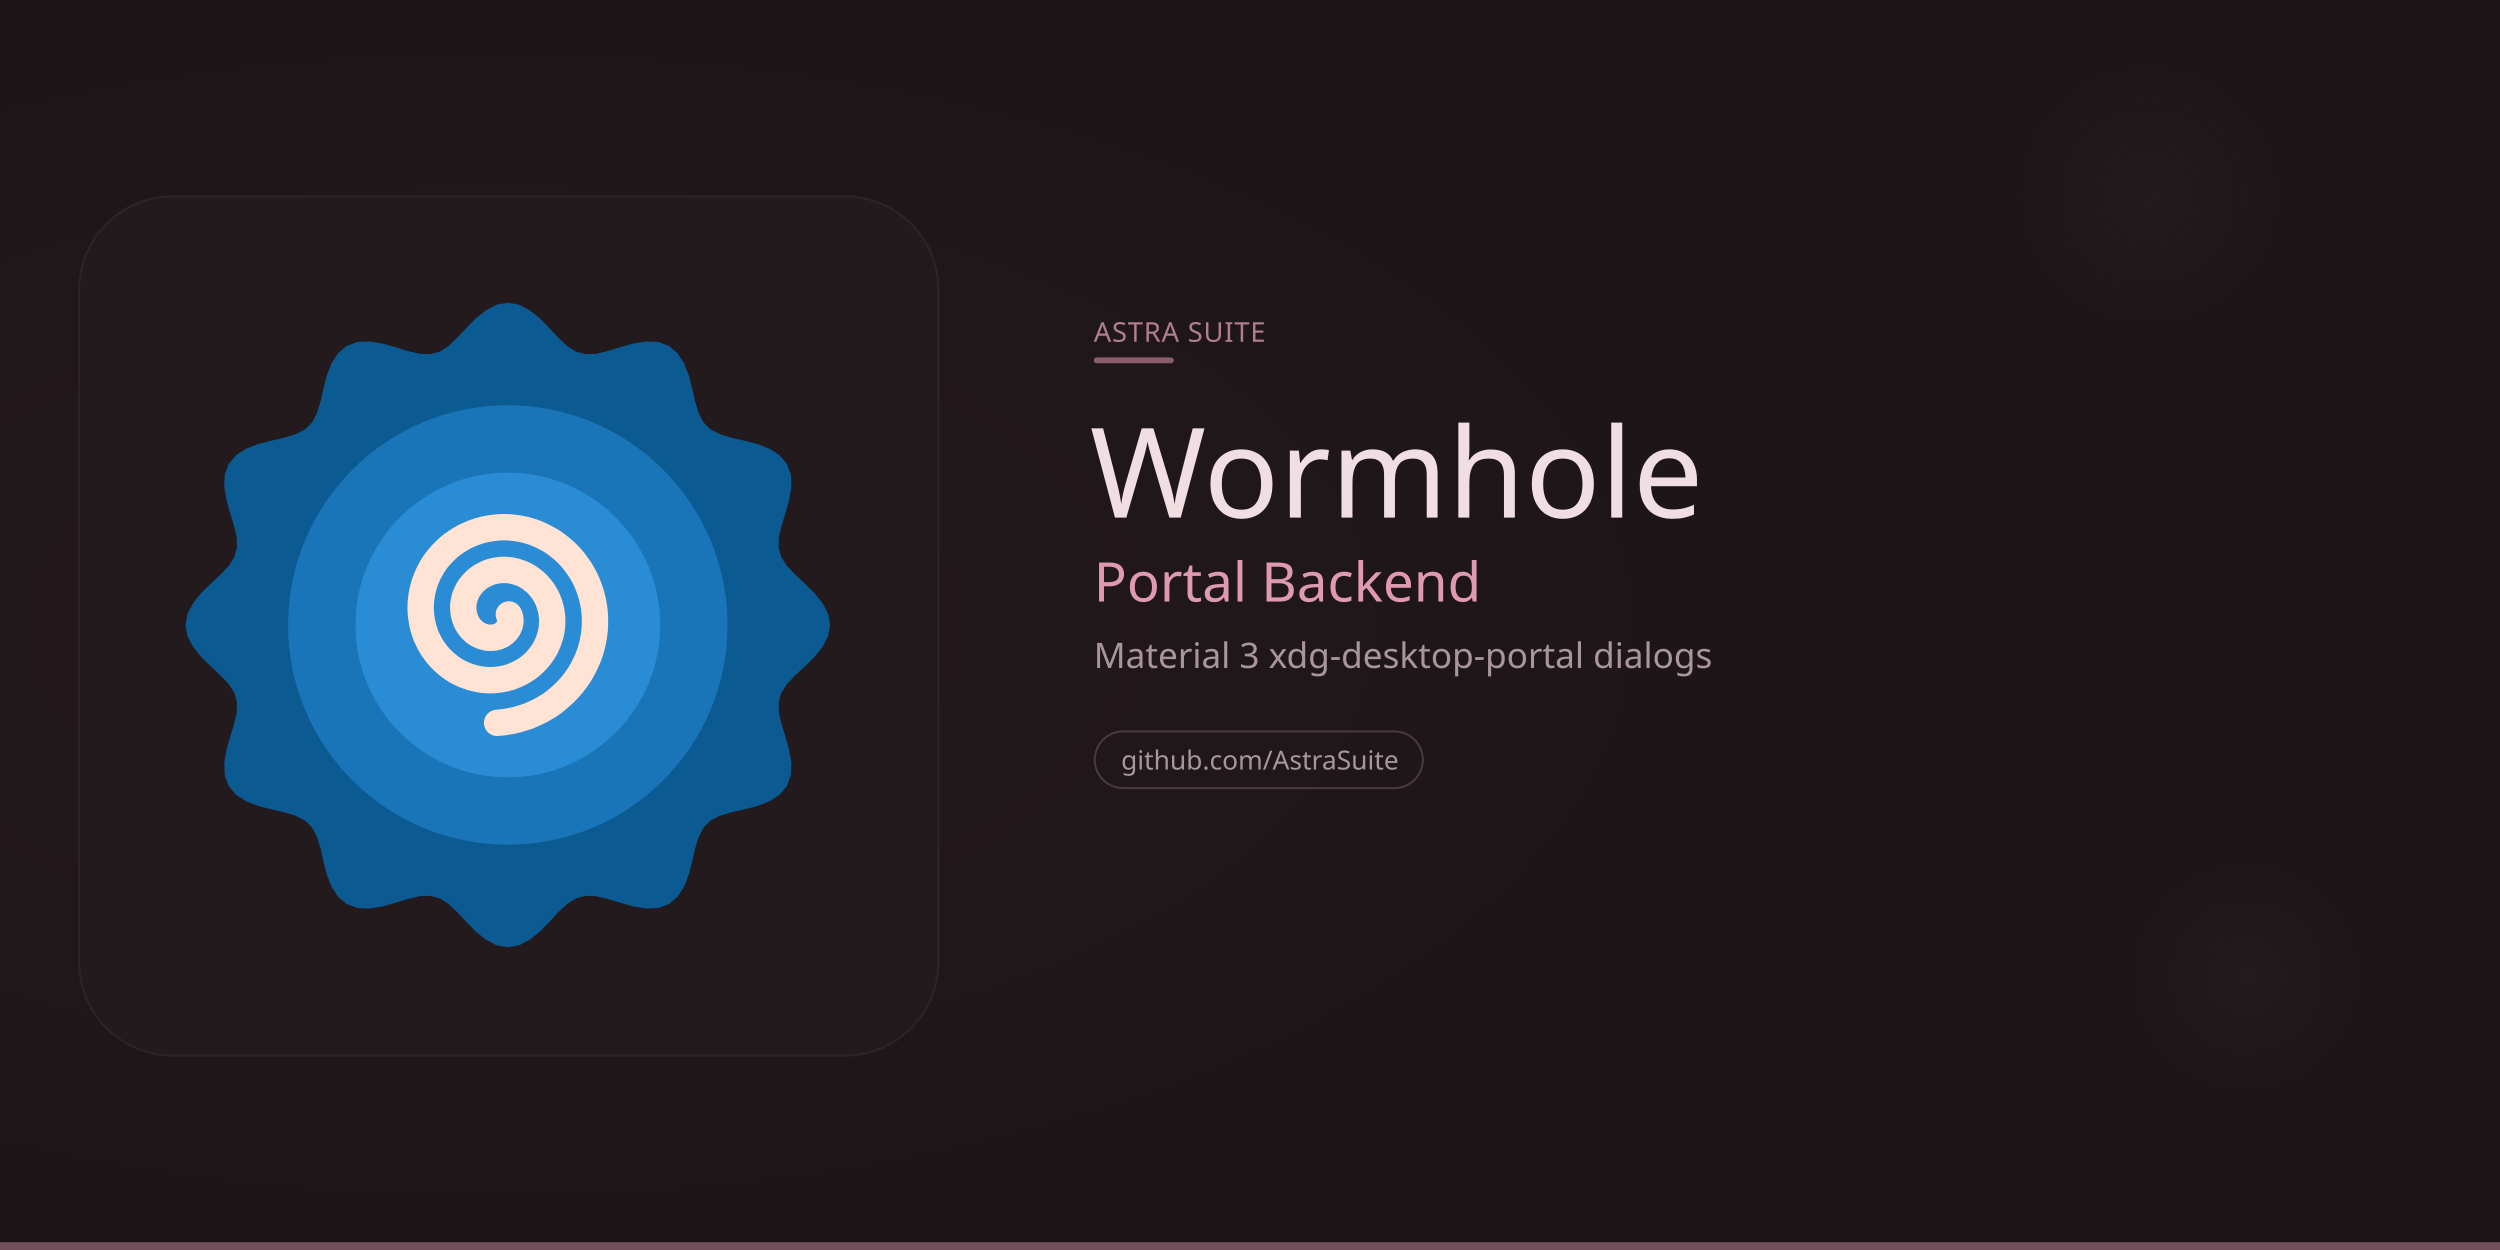
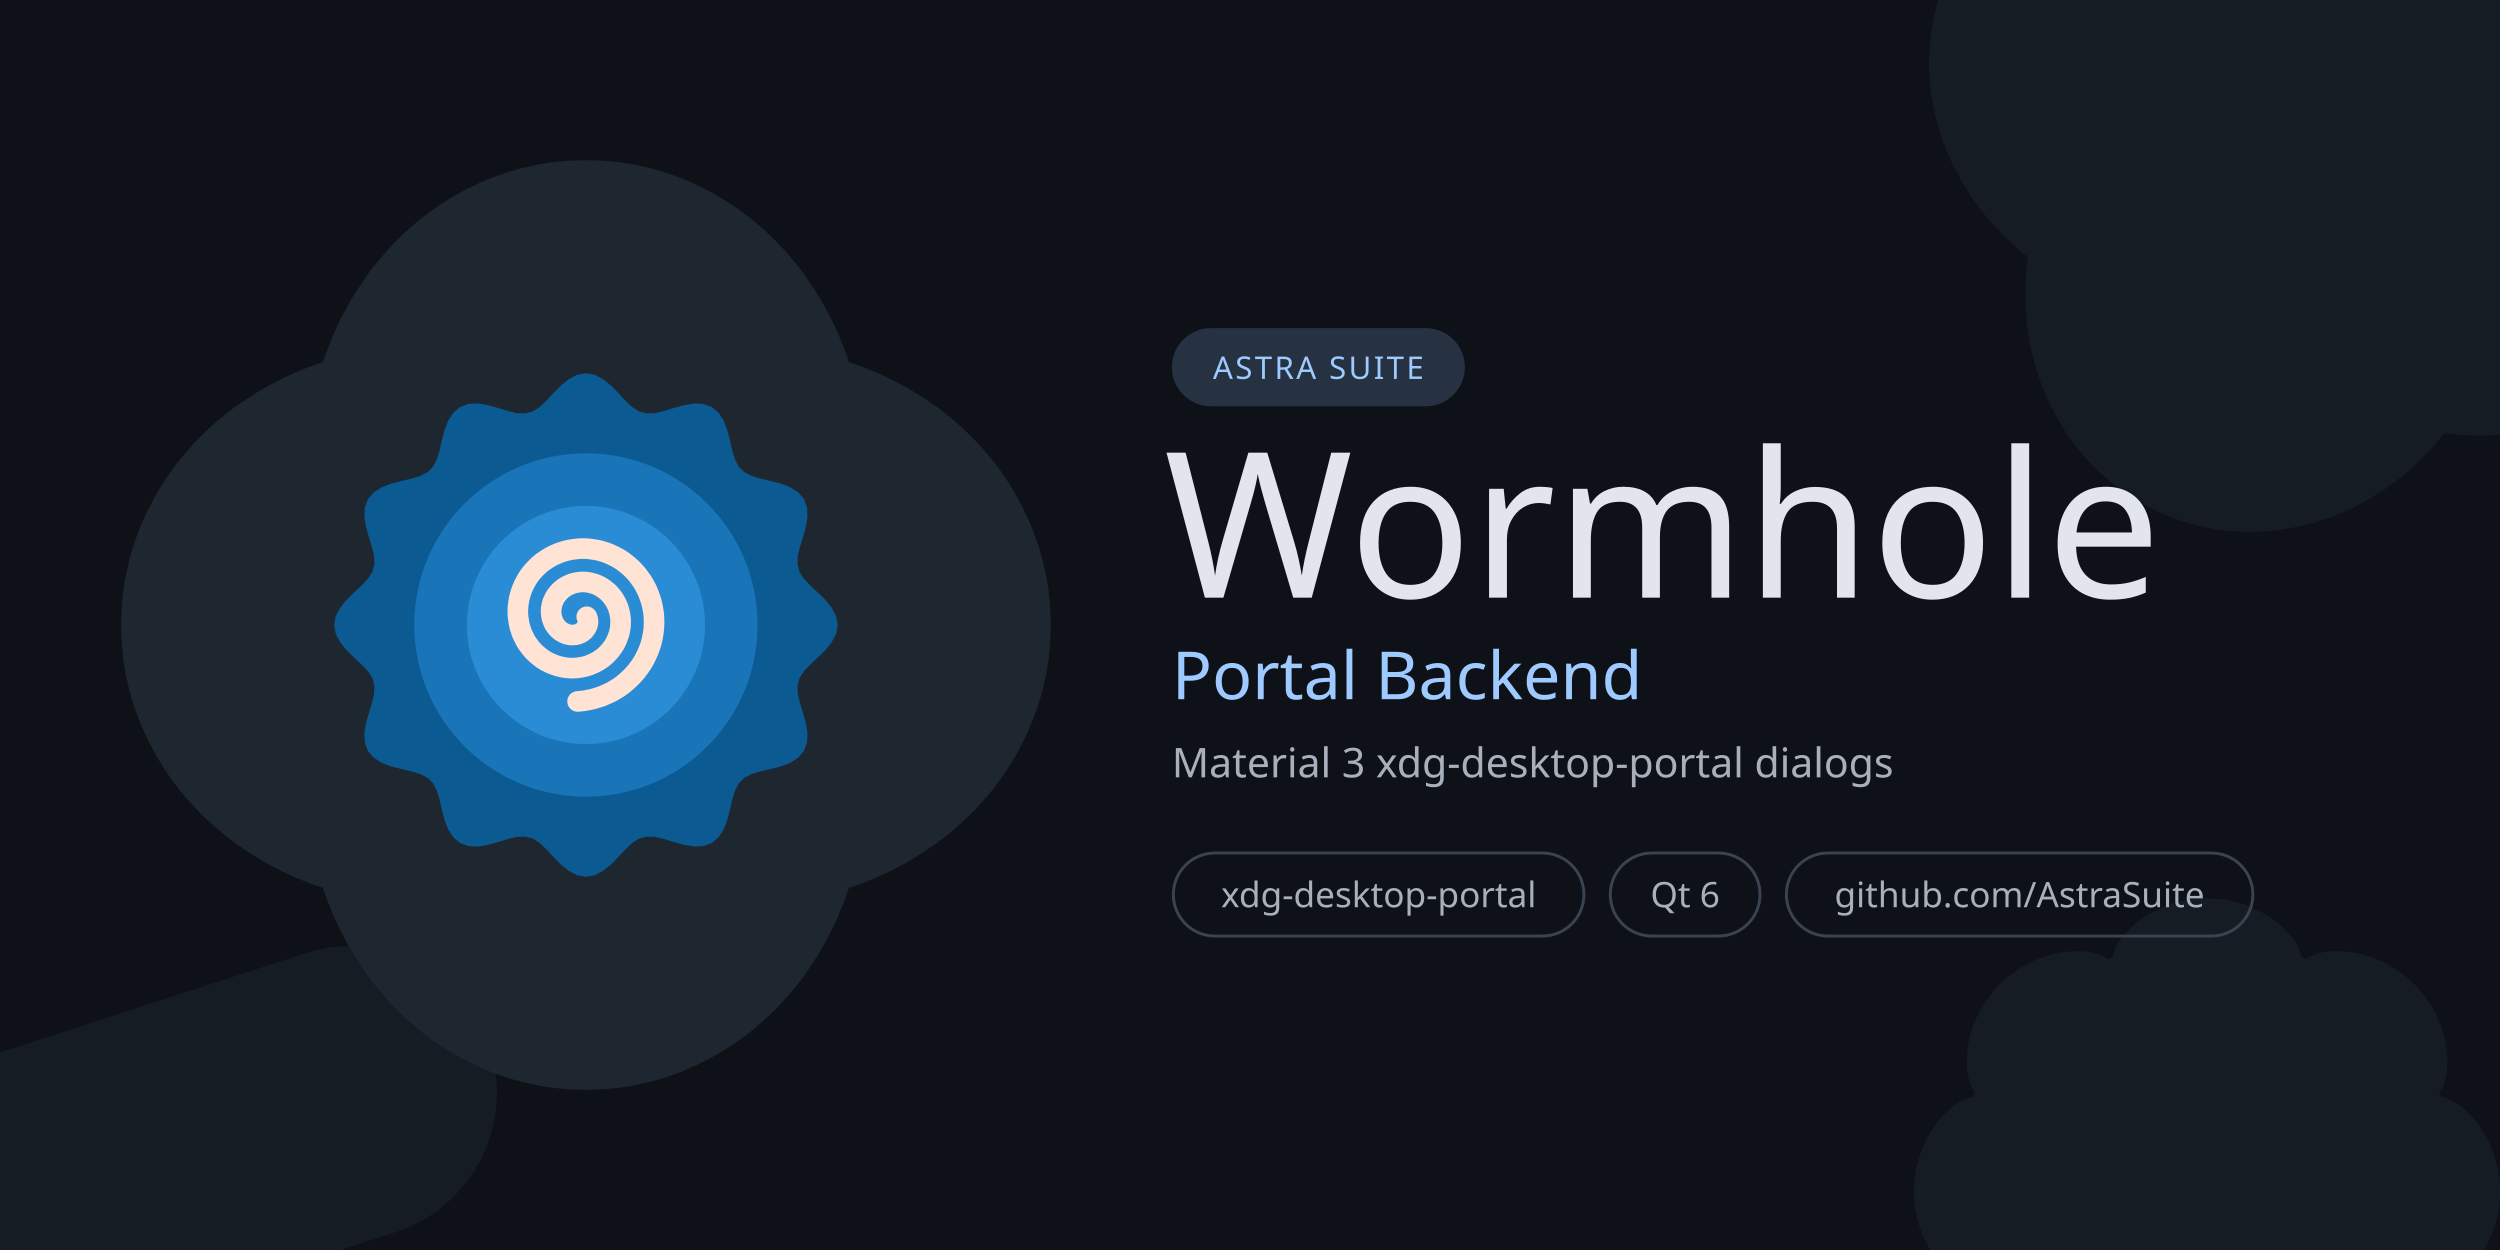
<svg xmlns="http://www.w3.org/2000/svg" width="1280" height="640" viewBox="0 0 1280 640">
-   <defs>
-     <radialGradient id="glow" cx="0.2" cy="0.5" r="0.6">
-       <stop offset="0" stop-color="#241A1E" />
-       <stop offset="1" stop-color="#1C1417" />
-     </radialGradient>
-     <radialGradient id="orb" cx="0.5" cy="0.5" r="0.5">
-       <stop offset="0" stop-color="#2A2024" stop-opacity="0.55" />
-       <stop offset="1" stop-color="#2A2024" stop-opacity="0" />
-     </radialGradient>
-   </defs>
-   <rect width="1280" height="640" fill="url(#glow)" />
-   <circle cx="1100" cy="100" r="80" fill="url(#orb)" />
-   <circle cx="1150" cy="500" r="70" fill="url(#orb)" />
-   <rect y="636" width="1280" height="4" fill="#734F5B" />
-   <rect x="40.5" y="100.5" width="440" height="440" rx="48" fill="#221A1D" stroke="#2E2428" />
-   <g transform="translate(68 128) scale(0.75)">
+   <rect width="1280" height="640" fill="#0E1218" />
+   <path d="M1383.4 151.8L1381.9 155.1L1380.3 158.4L1378.7 161.7L1376.8 164.9L1374.9 168.0L1372.9 171.1L1370.8 174.1L1368.6 177.0L1366.3 179.8L1363.9 182.6L1361.5 185.3L1358.9 187.9L1356.3 190.4L1353.6 192.9L1350.8 195.2L1347.9 197.5L1345.0 199.7L1342.0 201.8L1339.0 203.8L1335.9 205.6L1332.7 207.4L1329.5 209.1L1326.3 210.7L1323.0 212.2L1319.7 213.6L1316.3 214.9L1313.0 216.1L1309.6 217.2L1306.1 218.2L1302.7 219.1L1299.2 219.9L1295.8 220.6L1292.3 221.2L1288.9 221.7L1285.4 222.2L1281.9 222.5L1278.5 222.8L1275.0 222.9L1271.6 223.0L1268.2 223.0L1264.8 222.9L1261.5 222.7L1258.2 222.5L1254.8 222.2L1251.6 221.8L1249.5 224.3L1247.3 226.9L1245.1 229.4L1242.8 231.8L1240.5 234.2L1238.0 236.6L1235.5 238.9L1233.0 241.2L1230.3 243.5L1227.6 245.6L1224.8 247.7L1222.0 249.8L1219.1 251.7L1216.1 253.6L1213.0 255.5L1209.9 257.2L1206.8 258.9L1203.6 260.5L1200.3 262.0L1197.0 263.4L1193.7 264.7L1190.3 265.9L1186.8 267.0L1183.4 268.0L1179.9 268.9L1176.3 269.7L1172.8 270.4L1169.2 271.0L1165.6 271.5L1161.9 271.9L1158.3 272.1L1154.6 272.3L1151.0 272.3L1147.3 272.2L1143.7 272.0L1140.0 271.6L1136.4 271.2L1132.8 270.6L1129.2 269.9L1125.6 269.1L1122.1 268.2L1118.5 267.2L1115.1 266.1L1111.6 264.8L1108.2 263.4L1104.9 261.9L1101.6 260.3L1098.3 258.7L1095.1 256.8L1092.0 254.9L1088.9 252.9L1085.9 250.8L1083.0 248.6L1080.2 246.3L1077.4 243.9L1074.7 241.5L1072.1 238.9L1069.6 236.3L1067.1 233.6L1064.8 230.8L1062.5 227.9L1060.3 225.0L1058.2 222.0L1056.2 219.0L1054.4 215.9L1052.6 212.7L1050.9 209.5L1049.3 206.3L1047.8 203.0L1046.4 199.7L1045.1 196.3L1043.9 193.0L1042.8 189.6L1041.8 186.1L1040.9 182.7L1040.1 179.2L1039.4 175.8L1038.8 172.3L1038.3 168.9L1037.8 165.4L1037.5 161.9L1037.2 158.5L1037.1 155.0L1037.0 151.6L1037.0 148.2L1037.1 144.8L1037.3 141.5L1037.5 138.2L1037.8 134.8L1038.2 131.6L1035.7 129.5L1033.1 127.3L1030.6 125.1L1028.2 122.8L1025.8 120.5L1023.4 118.0L1021.1 115.5L1018.8 113.0L1016.5 110.3L1014.4 107.6L1012.3 104.8L1010.2 102.0L1008.3 99.1L1006.4 96.1L1004.5 93.0L1002.8 89.9L1001.1 86.8L999.5 83.6L998.0 80.3L996.6 77.0L995.3 73.7L994.1 70.3L993.0 66.8L992.0 63.4L991.1 59.9L990.3 56.3L989.6 52.8L989.0 49.2L988.5 45.6L988.1 41.9L987.9 38.3L987.7 34.6L987.7 31.0L987.8 27.3L988.0 23.7L988.4 20.0L988.8 16.4L989.4 12.8L990.1 9.2L990.9 5.6L991.8 2.1L992.8 -1.5L993.9 -4.9L995.2 -8.4L996.6 -11.8L998.1 -15.1L999.7 -18.4L1001.3 -21.7L1003.2 -24.9L1005.1 -28.0L1007.1 -31.1L1009.2 -34.1L1011.4 -37.0L1013.7 -39.8L1016.1 -42.6L1018.5 -45.3L1021.1 -47.9L1023.7 -50.4L1026.4 -52.9L1029.2 -55.2L1032.1 -57.5L1035.0 -59.7L1038.0 -61.8L1041.0 -63.8L1044.1 -65.6L1047.3 -67.4L1050.5 -69.1L1053.7 -70.7L1057.0 -72.2L1060.3 -73.6L1063.7 -74.9L1067.0 -76.1L1070.4 -77.2L1073.9 -78.2L1077.3 -79.1L1080.8 -79.9L1084.2 -80.6L1087.7 -81.2L1091.1 -81.7L1094.6 -82.2L1098.1 -82.5L1101.5 -82.8L1105.0 -82.9L1108.4 -83.0L1111.8 -83.0L1115.2 -82.9L1118.5 -82.7L1121.8 -82.5L1125.2 -82.2L1128.4 -81.8L1130.5 -84.3L1132.7 -86.9L1134.9 -89.4L1137.2 -91.8L1139.5 -94.2L1142.0 -96.6L1144.5 -98.9L1147.0 -101.2L1149.7 -103.5L1152.4 -105.6L1155.2 -107.7L1158.0 -109.8L1160.9 -111.7L1163.9 -113.6L1167.0 -115.5L1170.1 -117.2L1173.2 -118.9L1176.4 -120.5L1179.7 -122.0L1183.0 -123.4L1186.3 -124.7L1189.7 -125.9L1193.2 -127.0L1196.6 -128.0L1200.1 -128.9L1203.7 -129.7L1207.2 -130.4L1210.8 -131.0L1214.4 -131.5L1218.1 -131.9L1221.7 -132.1L1225.4 -132.3L1229.0 -132.3L1232.7 -132.2L1236.3 -132.0L1240.0 -131.6L1243.6 -131.2L1247.2 -130.6L1250.8 -129.9L1254.4 -129.1L1257.9 -128.2L1261.5 -127.2L1264.9 -126.1L1268.4 -124.8L1271.8 -123.4L1275.1 -121.9L1278.4 -120.3L1281.7 -118.7L1284.9 -116.8L1288.0 -114.9L1291.1 -112.9L1294.1 -110.8L1297.0 -108.6L1299.8 -106.3L1302.6 -103.9L1305.3 -101.5L1307.9 -98.9L1310.4 -96.3L1312.9 -93.6L1315.2 -90.8L1317.5 -87.9L1319.7 -85.0L1321.8 -82.0L1323.8 -79.0L1325.6 -75.9L1327.4 -72.7L1329.1 -69.5L1330.7 -66.3L1332.2 -63.0L1333.6 -59.7L1334.9 -56.3L1336.1 -53.0L1337.2 -49.6L1338.2 -46.1L1339.1 -42.7L1339.9 -39.2L1340.6 -35.8L1341.2 -32.3L1341.7 -28.9L1342.2 -25.4L1342.5 -21.9L1342.8 -18.5L1342.9 -15.0L1343.0 -11.6L1343.0 -8.2L1342.9 -4.8L1342.7 -1.5L1342.5 1.8L1342.2 5.2L1341.8 8.4L1344.3 10.5L1346.9 12.7L1349.4 14.9L1351.8 17.2L1354.2 19.5L1356.6 22.0L1358.9 24.5L1361.2 27.0L1363.5 29.7L1365.6 32.4L1367.7 35.2L1369.8 38.0L1371.7 40.9L1373.6 43.9L1375.5 47.0L1377.2 50.1L1378.9 53.2L1380.5 56.4L1382.0 59.7L1383.4 63.0L1384.7 66.3L1385.9 69.7L1387.0 73.2L1388.0 76.6L1388.9 80.1L1389.7 83.7L1390.4 87.2L1391.0 90.8L1391.5 94.4L1391.9 98.1L1392.1 101.7L1392.3 105.4L1392.3 109.0L1392.2 112.7L1392.0 116.3L1391.6 120.0L1391.2 123.6L1390.6 127.2L1389.9 130.8L1389.1 134.4L1388.2 137.9L1387.2 141.5L1386.1 144.9L1384.8 148.4Z" fill="#161C24" />
+   <path d="M1280.0 610.0L1279.9 612.6L1279.8 615.2L1279.5 617.8L1279.1 620.4L1278.6 623.0L1277.9 625.5L1277.2 628.1L1276.3 630.6L1275.3 633.0L1274.2 635.4L1273.0 637.8L1271.7 640.1L1270.3 642.4L1268.7 644.6L1267.0 646.7L1265.2 648.8L1263.2 650.7L1261.1 652.6L1258.8 654.4L1256.3 656.0L1253.4 657.4L1249.8 658.4L1248.9 660.5L1250.8 663.8L1251.8 666.8L1252.5 669.7L1252.8 672.6L1253.0 675.4L1253.0 678.2L1252.8 680.9L1252.5 683.6L1252.1 686.3L1251.5 688.9L1250.8 691.5L1250.0 694.0L1249.0 696.5L1248.0 698.9L1246.8 701.3L1245.6 703.6L1244.2 705.9L1242.8 708.0L1241.2 710.2L1239.6 712.2L1237.9 714.2L1236.1 716.1L1234.2 717.9L1232.2 719.6L1230.2 721.2L1228.0 722.8L1225.9 724.2L1223.6 725.6L1221.3 726.8L1218.9 728.0L1216.5 729.0L1214.0 730.0L1211.5 730.8L1208.9 731.5L1206.3 732.1L1203.6 732.5L1200.9 732.8L1198.2 733.0L1195.4 733.0L1192.6 732.8L1189.7 732.5L1186.8 731.8L1183.8 730.8L1180.5 728.9L1178.4 729.8L1177.4 733.4L1176.0 736.3L1174.4 738.8L1172.6 741.1L1170.7 743.2L1168.8 745.2L1166.7 747.0L1164.6 748.7L1162.4 750.3L1160.1 751.7L1157.8 753.0L1155.4 754.2L1153.0 755.3L1150.6 756.3L1148.1 757.2L1145.5 757.9L1143.0 758.6L1140.4 759.1L1137.8 759.5L1135.2 759.8L1132.6 759.9L1130.0 760.0L1127.4 759.9L1124.8 759.8L1122.2 759.5L1119.6 759.1L1117.0 758.6L1114.5 757.9L1111.9 757.2L1109.4 756.3L1107.0 755.3L1104.6 754.2L1102.2 753.0L1099.9 751.7L1097.6 750.3L1095.4 748.7L1093.3 747.0L1091.2 745.2L1089.3 743.2L1087.4 741.1L1085.6 738.8L1084.0 736.3L1082.6 733.4L1081.6 729.8L1079.5 728.9L1076.2 730.8L1073.2 731.8L1070.3 732.5L1067.4 732.8L1064.6 733.0L1061.8 733.0L1059.1 732.8L1056.4 732.5L1053.7 732.1L1051.1 731.5L1048.5 730.8L1046.0 730.0L1043.5 729.0L1041.1 728.0L1038.7 726.8L1036.4 725.6L1034.1 724.2L1032.0 722.8L1029.8 721.2L1027.8 719.6L1025.8 717.9L1023.9 716.1L1022.1 714.2L1020.4 712.2L1018.8 710.2L1017.2 708.0L1015.8 705.9L1014.4 703.6L1013.2 701.3L1012.0 698.9L1011.0 696.5L1010.0 694.0L1009.2 691.5L1008.5 688.9L1007.9 686.3L1007.5 683.6L1007.2 680.9L1007.0 678.2L1007.0 675.4L1007.2 672.6L1007.5 669.7L1008.2 666.8L1009.2 663.8L1011.1 660.5L1010.2 658.4L1006.6 657.4L1003.7 656.0L1001.2 654.4L998.9 652.6L996.8 650.7L994.8 648.8L993.0 646.7L991.3 644.6L989.7 642.4L988.3 640.1L987.0 637.8L985.8 635.4L984.7 633.0L983.7 630.6L982.8 628.1L982.1 625.5L981.4 623.0L980.9 620.4L980.5 617.8L980.2 615.2L980.1 612.6L980.0 610.0L980.1 607.4L980.2 604.8L980.5 602.2L980.9 599.6L981.4 597.0L982.1 594.5L982.8 591.9L983.7 589.4L984.7 587.0L985.8 584.6L987.0 582.2L988.3 579.9L989.7 577.6L991.3 575.4L993.0 573.3L994.8 571.2L996.8 569.3L998.9 567.4L1001.2 565.6L1003.7 564.0L1006.6 562.6L1010.2 561.6L1011.1 559.5L1009.2 556.2L1008.2 553.2L1007.5 550.3L1007.2 547.4L1007.0 544.6L1007.0 541.8L1007.2 539.1L1007.5 536.4L1007.9 533.7L1008.5 531.1L1009.2 528.5L1010.0 526.0L1011.0 523.5L1012.0 521.1L1013.2 518.7L1014.4 516.4L1015.8 514.1L1017.2 512.0L1018.8 509.8L1020.4 507.8L1022.1 505.8L1023.9 503.9L1025.8 502.1L1027.8 500.4L1029.8 498.8L1032.0 497.2L1034.1 495.8L1036.4 494.4L1038.7 493.2L1041.1 492.0L1043.5 491.0L1046.0 490.0L1048.5 489.2L1051.1 488.5L1053.7 487.9L1056.4 487.5L1059.1 487.2L1061.8 487.0L1064.6 487.0L1067.4 487.2L1070.3 487.5L1073.2 488.2L1076.2 489.2L1079.5 491.1L1081.6 490.2L1082.6 486.6L1084.0 483.7L1085.6 481.2L1087.4 478.9L1089.3 476.8L1091.2 474.8L1093.3 473.0L1095.4 471.3L1097.6 469.7L1099.9 468.3L1102.2 467.0L1104.6 465.8L1107.0 464.7L1109.4 463.7L1111.9 462.8L1114.5 462.1L1117.0 461.4L1119.6 460.9L1122.2 460.5L1124.8 460.2L1127.4 460.1L1130.0 460.0L1132.6 460.1L1135.2 460.2L1137.8 460.5L1140.4 460.9L1143.0 461.4L1145.5 462.1L1148.1 462.8L1150.6 463.7L1153.0 464.7L1155.4 465.8L1157.8 467.0L1160.1 468.3L1162.4 469.7L1164.6 471.3L1166.7 473.0L1168.8 474.8L1170.7 476.8L1172.6 478.9L1174.4 481.2L1176.0 483.7L1177.4 486.6L1178.4 490.2L1180.5 491.1L1183.8 489.2L1186.8 488.2L1189.7 487.5L1192.6 487.2L1195.4 487.0L1198.2 487.0L1200.9 487.2L1203.6 487.5L1206.3 487.9L1208.9 488.5L1211.5 489.2L1214.0 490.0L1216.5 491.0L1218.9 492.0L1221.3 493.2L1223.6 494.4L1225.9 495.8L1228.0 497.2L1230.2 498.8L1232.2 500.4L1234.2 502.1L1236.1 503.9L1237.9 505.8L1239.6 507.8L1241.2 509.8L1242.8 512.0L1244.2 514.1L1245.6 516.4L1246.8 518.7L1248.0 521.1L1249.0 523.5L1250.0 526.0L1250.8 528.5L1251.5 531.1L1252.1 533.7L1252.5 536.4L1252.8 539.1L1253.0 541.8L1253.0 544.6L1252.8 547.4L1252.5 550.3L1251.8 553.2L1250.8 556.2L1248.9 559.5L1249.8 561.6L1253.4 562.6L1256.3 564.0L1258.8 565.6L1261.1 567.4L1263.2 569.3L1265.2 571.2L1267.0 573.3L1268.7 575.4L1270.3 577.6L1271.7 579.9L1273.0 582.2L1274.2 584.6L1275.3 587.0L1276.3 589.4L1277.2 591.9L1277.9 594.5L1278.6 597.0L1279.1 599.6L1279.5 602.2L1279.8 604.8L1279.9 607.4Z" fill="#161C24" />
+   <path d="M-45.0 520H185.0A75.0 75.0 0 0 1 185.0 670H-45.0A75.0 75.0 0 0 1 -45.0 520Z" fill="#161C24" transform="rotate(-18 70 595)" />
+   <path d="M538.0 320.0L537.9 324.2L537.7 328.3L537.4 332.4L537.0 336.6L536.4 340.7L535.7 344.8L534.8 348.8L533.9 352.9L532.8 356.9L531.6 360.8L530.2 364.8L528.8 368.6L527.2 372.5L525.5 376.2L523.7 379.9L521.8 383.6L519.8 387.2L517.7 390.7L515.5 394.2L513.2 397.6L510.8 400.9L508.3 404.2L505.7 407.3L503.0 410.4L500.3 413.4L497.5 416.3L494.6 419.1L491.6 421.9L488.6 424.5L485.5 427.1L482.4 429.6L479.2 432.0L475.9 434.2L472.6 436.4L469.3 438.5L465.9 440.6L462.5 442.5L459.1 444.3L455.7 446.1L452.2 447.7L448.7 449.3L445.2 450.7L441.7 452.1L438.2 453.4L434.6 454.6L433.4 458.2L432.1 461.7L430.7 465.2L429.3 468.7L427.7 472.2L426.1 475.7L424.3 479.1L422.5 482.5L420.6 485.9L418.5 489.3L416.4 492.6L414.2 495.9L412.0 499.2L409.6 502.4L407.1 505.5L404.5 508.6L401.9 511.6L399.1 514.6L396.3 517.5L393.4 520.3L390.4 523.0L387.3 525.7L384.2 528.3L380.9 530.8L377.6 533.2L374.2 535.5L370.7 537.7L367.2 539.8L363.6 541.8L359.9 543.7L356.2 545.5L352.5 547.2L348.6 548.8L344.8 550.2L340.8 551.6L336.9 552.8L332.9 553.9L328.8 554.8L324.8 555.7L320.7 556.4L316.6 557.0L312.4 557.4L308.3 557.7L304.2 557.9L300.0 558.0L295.8 557.9L291.7 557.7L287.6 557.4L283.4 557.0L279.3 556.4L275.2 555.7L271.2 554.8L267.1 553.9L263.1 552.8L259.2 551.6L255.2 550.2L251.4 548.8L247.5 547.2L243.8 545.5L240.1 543.7L236.4 541.8L232.8 539.8L229.3 537.7L225.8 535.5L222.4 533.2L219.1 530.8L215.8 528.3L212.7 525.7L209.6 523.0L206.6 520.3L203.7 517.5L200.9 514.6L198.1 511.6L195.5 508.6L192.9 505.5L190.4 502.4L188.0 499.2L185.8 495.9L183.6 492.6L181.5 489.3L179.4 485.9L177.5 482.5L175.7 479.1L173.9 475.7L172.3 472.2L170.7 468.7L169.3 465.2L167.9 461.7L166.6 458.2L165.4 454.6L161.8 453.4L158.3 452.1L154.8 450.7L151.3 449.3L147.8 447.7L144.3 446.1L140.9 444.3L137.5 442.5L134.1 440.6L130.7 438.5L127.4 436.4L124.1 434.2L120.8 432.0L117.6 429.6L114.5 427.1L111.4 424.5L108.4 421.9L105.4 419.1L102.5 416.3L99.7 413.4L97.0 410.4L94.3 407.3L91.7 404.2L89.2 400.9L86.8 397.6L84.5 394.2L82.3 390.7L80.2 387.2L78.2 383.6L76.3 379.9L74.5 376.2L72.8 372.5L71.2 368.6L69.8 364.8L68.4 360.8L67.2 356.9L66.1 352.9L65.2 348.8L64.3 344.8L63.6 340.7L63.0 336.6L62.6 332.4L62.3 328.3L62.1 324.2L62.0 320.0L62.1 315.8L62.3 311.7L62.6 307.6L63.0 303.4L63.6 299.3L64.3 295.2L65.2 291.2L66.1 287.1L67.2 283.1L68.4 279.2L69.8 275.2L71.2 271.4L72.8 267.5L74.5 263.8L76.3 260.1L78.2 256.4L80.2 252.8L82.3 249.3L84.5 245.8L86.8 242.4L89.2 239.1L91.7 235.8L94.3 232.7L97.0 229.6L99.7 226.6L102.5 223.7L105.4 220.9L108.4 218.1L111.4 215.5L114.5 212.9L117.6 210.4L120.8 208.0L124.1 205.8L127.4 203.6L130.7 201.5L134.1 199.4L137.5 197.5L140.9 195.7L144.3 193.9L147.8 192.3L151.3 190.7L154.8 189.3L158.3 187.9L161.8 186.6L165.4 185.4L166.6 181.8L167.9 178.3L169.3 174.8L170.7 171.3L172.3 167.8L173.9 164.3L175.7 160.9L177.5 157.5L179.4 154.1L181.5 150.7L183.6 147.4L185.8 144.1L188.0 140.8L190.4 137.6L192.9 134.5L195.5 131.4L198.1 128.4L200.9 125.4L203.7 122.5L206.6 119.7L209.6 117.0L212.7 114.3L215.8 111.7L219.1 109.2L222.4 106.8L225.8 104.5L229.3 102.3L232.8 100.2L236.4 98.2L240.1 96.3L243.8 94.5L247.5 92.8L251.4 91.2L255.2 89.8L259.2 88.4L263.1 87.2L267.1 86.1L271.2 85.2L275.2 84.3L279.3 83.6L283.4 83.0L287.6 82.6L291.7 82.3L295.8 82.1L300.0 82.0L304.2 82.1L308.3 82.3L312.4 82.6L316.6 83.0L320.7 83.6L324.8 84.3L328.8 85.2L332.9 86.1L336.9 87.2L340.8 88.4L344.8 89.8L348.6 91.2L352.5 92.8L356.2 94.5L359.9 96.3L363.6 98.2L367.2 100.2L370.7 102.3L374.2 104.5L377.6 106.8L380.9 109.2L384.2 111.7L387.3 114.3L390.4 117.0L393.4 119.7L396.3 122.5L399.1 125.4L401.9 128.4L404.5 131.4L407.1 134.5L409.6 137.6L412.0 140.8L414.2 144.1L416.4 147.4L418.5 150.7L420.6 154.1L422.5 157.5L424.3 160.9L426.1 164.3L427.7 167.8L429.3 171.3L430.7 174.8L432.1 178.3L433.4 181.8L434.6 185.4L438.2 186.6L441.7 187.9L445.2 189.3L448.7 190.7L452.2 192.3L455.7 193.9L459.1 195.7L462.5 197.5L465.9 199.4L469.3 201.5L472.6 203.6L475.9 205.8L479.2 208.0L482.4 210.4L485.5 212.9L488.6 215.5L491.6 218.1L494.6 220.9L497.5 223.7L500.3 226.6L503.0 229.6L505.7 232.7L508.3 235.8L510.8 239.1L513.2 242.4L515.5 245.8L517.7 249.3L519.8 252.8L521.8 256.4L523.7 260.1L525.5 263.8L527.2 267.5L528.8 271.4L530.2 275.2L531.6 279.2L532.8 283.1L533.9 287.1L534.8 291.2L535.7 295.2L536.4 299.3L537.0 303.4L537.4 307.6L537.7 311.7L537.9 315.8Z" fill="#1E2630" />
+   <svg x="150" y="170" width="300" height="300" viewBox="0 0 512 512">
    <path d="M476.0 256.0L474.7 263.6L470.8 271.0L465.2 278.0L458.5 284.5L452.0 290.6L446.4 296.5L442.6 302.5L440.9 309.0L441.1 316.2L443.0 324.1L445.6 332.6L448.1 341.5L449.6 350.4L449.2 358.7L446.5 366.0L441.5 371.9L434.5 376.4L426.2 379.6L417.2 381.9L408.4 383.9L400.7 386.3L394.3 389.6L389.6 394.3L386.3 400.7L383.9 408.4L381.9 417.2L379.6 426.2L376.4 434.5L371.9 441.5L366.0 446.5L358.7 449.2L350.4 449.6L341.5 448.1L332.6 445.6L324.1 443.0L316.2 441.1L309.0 440.9L302.5 442.6L296.5 446.4L290.6 452.0L284.5 458.5L278.0 465.2L271.0 470.8L263.6 474.7L256.0 476.0L248.4 474.7L241.0 470.8L234.0 465.2L227.5 458.5L221.4 452.0L215.5 446.4L209.5 442.6L203.0 440.9L195.8 441.1L187.9 443.0L179.4 445.6L170.5 448.1L161.6 449.6L153.3 449.2L146.0 446.5L140.1 441.5L135.6 434.5L132.4 426.2L130.1 417.2L128.1 408.4L125.7 400.7L122.4 394.3L117.7 389.6L111.3 386.3L103.6 383.9L94.8 381.9L85.8 379.6L77.5 376.4L70.5 371.9L65.5 366.0L62.8 358.7L62.4 350.4L63.9 341.5L66.4 332.6L69.0 324.1L70.9 316.2L71.1 309.0L69.4 302.5L65.6 296.5L60.0 290.6L53.5 284.5L46.8 278.0L41.2 271.0L37.3 263.6L36.0 256.0L37.3 248.4L41.2 241.0L46.8 234.0L53.5 227.5L60.0 221.4L65.6 215.5L69.4 209.5L71.1 203.0L70.9 195.8L69.0 187.9L66.4 179.4L63.9 170.5L62.4 161.6L62.8 153.3L65.5 146.0L70.5 140.1L77.5 135.6L85.8 132.4L94.8 130.1L103.6 128.1L111.3 125.7L117.7 122.4L122.4 117.7L125.7 111.3L128.1 103.6L130.1 94.8L132.4 85.8L135.6 77.5L140.1 70.5L146.0 65.5L153.3 62.8L161.6 62.4L170.5 63.9L179.4 66.4L187.9 69.0L195.8 70.9L203.0 71.1L209.5 69.4L215.5 65.6L221.4 60.0L227.5 53.5L234.0 46.8L241.0 41.2L248.4 37.3L256.0 36.0L263.6 37.3L271.0 41.2L278.0 46.8L284.5 53.5L290.6 60.0L296.5 65.6L302.5 69.4L309.0 71.1L316.2 70.9L324.1 69.0L332.6 66.4L341.5 63.9L350.4 62.4L358.7 62.8L366.0 65.5L371.9 70.5L376.4 77.5L379.6 85.8L381.9 94.8L383.9 103.6L386.3 111.3L389.6 117.7L394.3 122.4L400.7 125.7L408.4 128.1L417.2 130.1L426.2 132.4L434.5 135.6L441.5 140.1L446.5 146.0L449.2 153.3L449.6 161.6L448.1 170.5L445.6 179.4L443.0 187.9L441.1 195.8L440.9 203.0L442.6 209.5L446.4 215.5L452.0 221.4L458.5 227.5L465.2 234.0L470.8 241.0L474.7 248.4Z" fill="#0B5A92" />
    <circle cx="256" cy="256" r="150" fill="#1A74B8" />
    <circle cx="256" cy="256" r="104" fill="#2B8CD6" />
    <path d="M256.7 248.8L257.0 249.2L257.2 249.8L257.4 250.3L257.5 250.9L257.7 251.5L257.7 252.1L257.8 252.7L257.8 253.4L257.7 254.1L257.6 254.7L257.5 255.4L257.3 256.1L257.0 256.8L256.7 257.5L256.4 258.1L256.0 258.8L255.5 259.4L255.0 260.1L254.5 260.7L253.9 261.2L253.2 261.8L252.5 262.3L251.8 262.8L251.0 263.2L250.1 263.6L249.3 263.9L248.4 264.2L247.5 264.4L246.5 264.6L245.5 264.7L244.5 264.7L243.5 264.7L242.5 264.7L241.4 264.5L240.4 264.3L239.3 264.0L238.3 263.7L237.3 263.2L236.3 262.8L235.3 262.2L234.3 261.6L233.3 260.9L232.4 260.1L231.6 259.3L230.7 258.4L229.9 257.4L229.2 256.4L228.5 255.3L227.9 254.2L227.4 253.0L226.9 251.8L226.5 250.5L226.1 249.2L225.9 247.9L225.7 246.5L225.6 245.1L225.6 243.7L225.6 242.3L225.8 240.8L226.1 239.4L226.4 237.9L226.8 236.5L227.4 235.1L228.0 233.7L228.7 232.3L229.5 231.0L230.4 229.7L231.4 228.5L232.4 227.3L233.6 226.1L234.8 225.0L236.1 224.0L237.4 223.0L238.9 222.2L240.4 221.4L241.9 220.7L243.6 220.0L245.2 219.5L246.9 219.1L248.7 218.8L250.5 218.5L252.3 218.4L254.1 218.4L256.0 218.5L257.8 218.7L259.6 219.1L261.5 219.5L263.3 220.1L265.1 220.7L266.9 221.5L268.6 222.4L270.3 223.4L272.0 224.6L273.5 225.8L275.1 227.1L276.5 228.5L277.9 230.1L279.2 231.7L280.4 233.4L281.5 235.2L282.5 237.0L283.4 239.0L284.2 241.0L284.8 243.0L285.4 245.1L285.8 247.3L286.1 249.5L286.3 251.7L286.3 254.0L286.2 256.2L286.0 258.5L285.6 260.7L285.1 263.0L284.4 265.2L283.6 267.4L282.7 269.6L281.7 271.7L280.5 273.8L279.1 275.8L277.7 277.7L276.1 279.6L274.4 281.4L272.6 283.1L270.7 284.7L268.7 286.1L266.5 287.5L264.3 288.7L262.0 289.8L259.7 290.8L257.2 291.7L254.7 292.4L252.2 292.9L249.6 293.3L246.9 293.6L244.3 293.7L241.6 293.6L238.9 293.4L236.2 293.0L233.5 292.4L230.9 291.7L228.3 290.8L225.7 289.8L223.2 288.6L220.7 287.3L218.3 285.8L216.0 284.1L213.8 282.3L211.7 280.4L209.6 278.3L207.7 276.1L206.0 273.8L204.3 271.4L202.8 268.8L201.5 266.2L200.2 263.5L199.2 260.6L198.3 257.8L197.6 254.8L197.1 251.8L196.7 248.8L196.5 245.7L196.5 242.6L196.7 239.5L197.1 236.4L197.6 233.3L198.4 230.2L199.3 227.1L200.4 224.2L201.7 221.2L203.2 218.3L204.8 215.5L206.6 212.8L208.6 210.2L210.8 207.7L213.1 205.4L215.5 203.1L218.1 201.0L220.9 199.1L223.7 197.3L226.7 195.6L229.8 194.2L232.9 192.9L236.2 191.8L239.5 190.9L242.9 190.2L246.4 189.7L249.9 189.3L253.4 189.2L256.9 189.3L260.4 189.7L264.0 190.2L267.5 190.9L271.0 191.9L274.4 193.0L277.7 194.4L281.0 196.0L284.2 197.7L287.4 199.7L290.4 201.9L293.2 204.2L296.0 206.7L298.6 209.4L301.1 212.3L303.3 215.3L305.5 218.4L307.4 221.7L309.2 225.1L310.7 228.6L312.0 232.2L313.2 235.9L314.1 239.7L314.8 243.6L315.3 247.5L315.5 251.4L315.5 255.3L315.3 259.3L314.8 263.3L314.1 267.2L313.2 271.1L312.0 275.0L310.6 278.8L308.9 282.5L307.1 286.1L305.0 289.7L302.7 293.1L300.2 296.4L297.5 299.5L294.6 302.5L291.5 305.3L288.3 308.0L284.9 310.5L281.3 312.7L277.6 314.8L273.7 316.6L269.8 318.3L265.7 319.6L261.6 320.8L257.3 321.7L253.0 322.4L248.7 322.8" fill="none" stroke="#FFE3D4" stroke-width="18" stroke-linecap="round" stroke-linejoin="round" />
-   </g>
+   </svg>
  <g font-family="Google Sans Flex, Google Sans, sans-serif">
-     <text x="560" y="175" font-size="14" letter-spacing="0.4" fill="#B07E8F">ASTRA SUITE</text>
-     <rect x="560" y="183" width="41" height="3" rx="1.5" fill="#8A5C6C" />
-     <text x="558" y="265" font-size="64" fill="#F0DEE3">Wormhole</text>
-     <text x="560" y="308" font-size="28" fill="#DF9AB1">Portal Backend</text>
-     <text x="560" y="342" font-size="18" fill="#A8969B">Material 3 xdg-desktop-portal dialogs</text>
-     <rect x="560.5" y="374.5" width="168" height="29" rx="14.5" fill="none" stroke="#4A3A40" />
-     <text x="574" y="394" font-size="13.5" fill="#A8969B">github.com/AstraSuite</text>
+     <path d="M620.0 168H730.0A20.0 20.0 0 0 1 730.0 208H620.0A20.0 20.0 0 0 1 620.0 168Z" fill="#263241" />
+     <text x="675" y="194" font-size="16" letter-spacing="1.2" fill="#9ECAFF" text-anchor="middle">ASTRA SUITE</text>
+     <text x="596" y="306" font-size="104" fill="#E2E6EC">Wormhole</text>
+     <text x="600" y="358" font-size="34" fill="#9ECAFF">Portal Backend</text>
+     <text x="600" y="398" font-size="21" fill="#A8B0BC">Material 3 xdg-desktop-portal dialogs</text>
+     <path d="M622.0 436.75H789.72A21.25 21.25 0 0 1 789.72 479.25H622.0A21.25 21.25 0 0 1 622.0 436.75Z" fill="none" stroke="#3A4350" stroke-width="1.5" />
+     <text x="705.9" y="464.5" font-size="18" fill="#A8B0BC" text-anchor="middle">xdg-desktop-portal</text>
+     <path d="M845.72 436.75H879.88A21.25 21.25 0 0 1 879.88 479.25H845.72A21.25 21.25 0 0 1 845.72 436.75Z" fill="none" stroke="#3A4350" stroke-width="1.5" />
+     <text x="862.8" y="464.5" font-size="18" fill="#A8B0BC" text-anchor="middle">Qt 6</text>
+     <path d="M935.88 436.75H1132.22A21.25 21.25 0 0 1 1132.22 479.25H935.88A21.25 21.25 0 0 1 935.88 436.75Z" fill="none" stroke="#3A4350" stroke-width="1.5" />
+     <text x="1034.0" y="464.5" font-size="18" fill="#A8B0BC" text-anchor="middle">github.com/AstraSuite</text>
  </g>
</svg>
